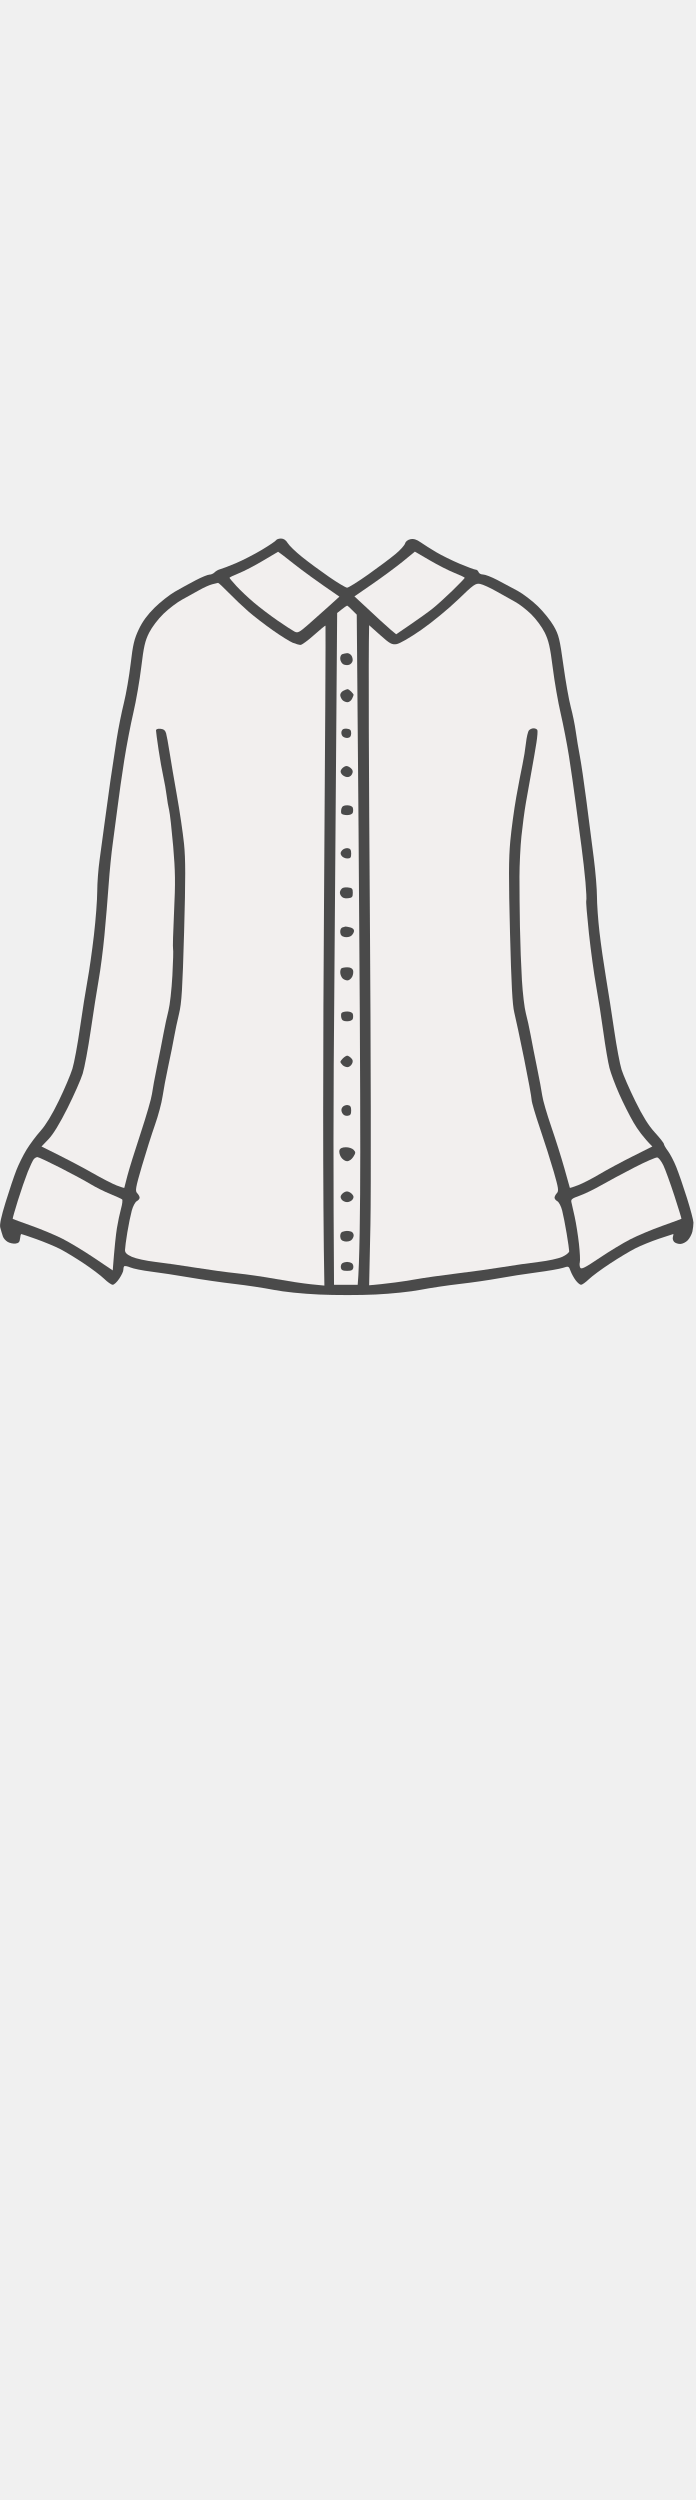
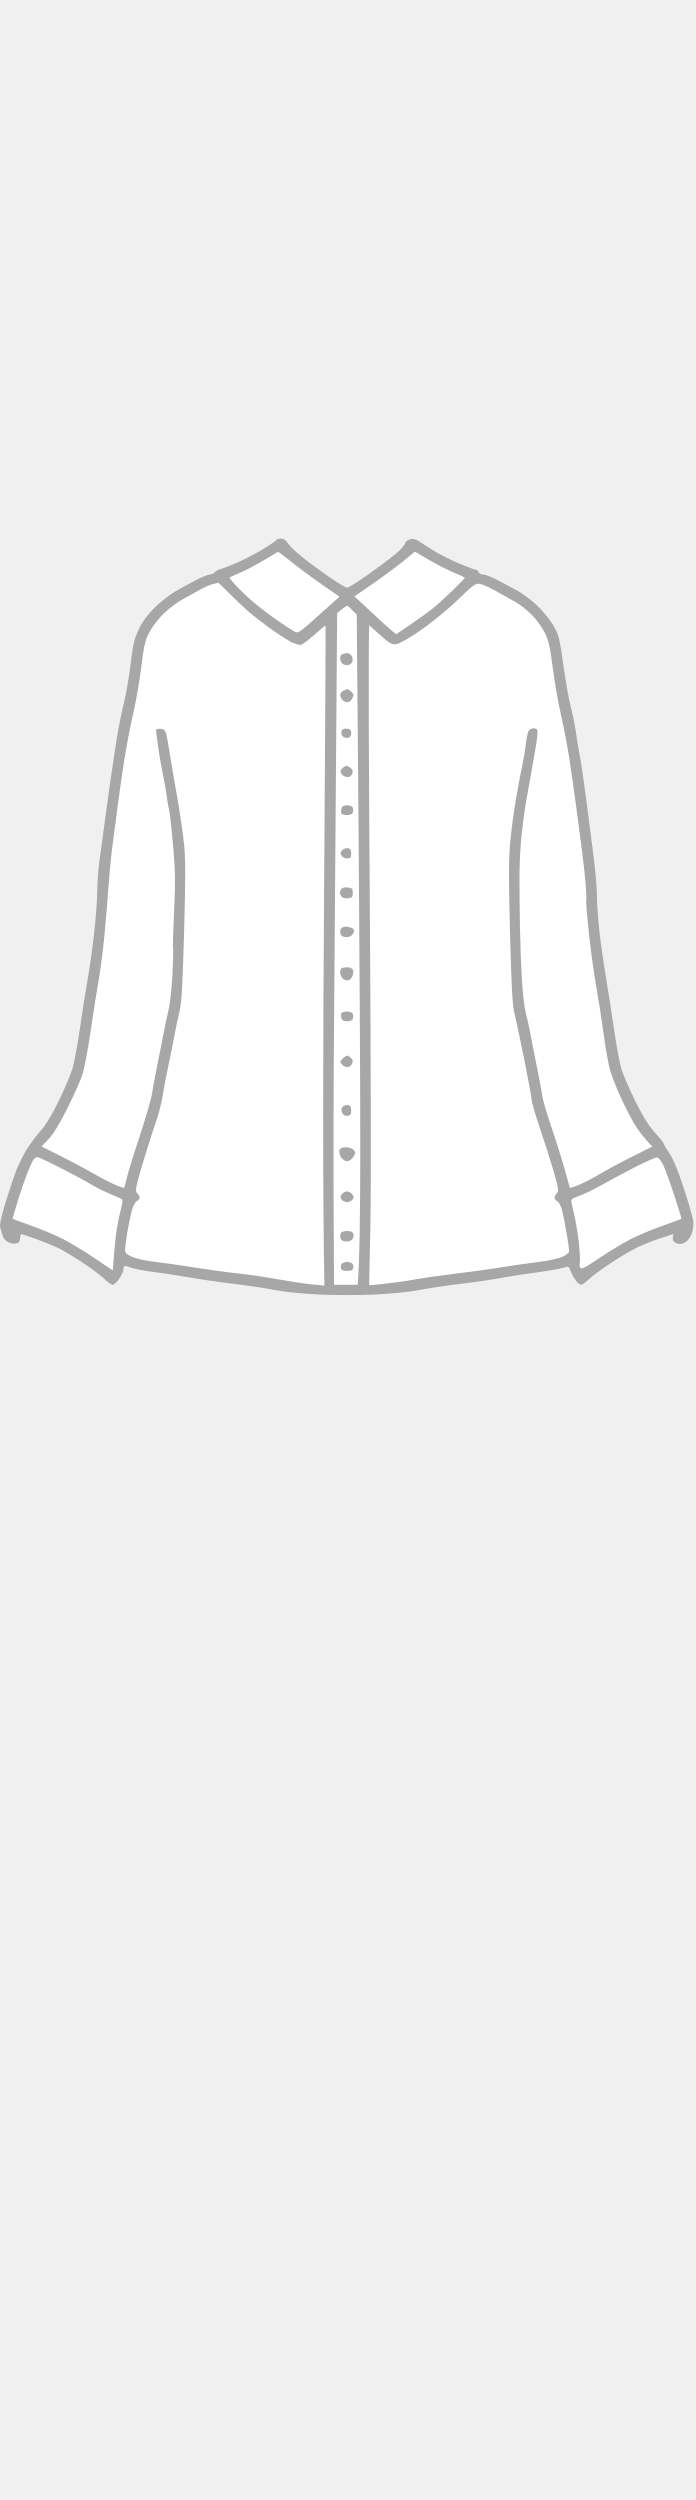
<svg xmlns="http://www.w3.org/2000/svg" width="386" height="1388" viewBox="0 0 386 1388" fill="none">
-   <path d="M145.325 305.296C149.441 302.834 153.032 300.408 153.304 299.909C153.576 299.409 154.8 299 156.024 299C157.484 299 158.753 299.854 159.724 301.499C160.531 302.87 164.103 306.332 167.658 309.185C171.203 312.047 177.994 317.053 182.727 320.315C187.46 323.586 191.949 326.266 192.701 326.284C193.454 326.302 198.749 322.986 204.489 318.916C210.228 314.854 217.056 309.73 219.676 307.531C222.297 305.342 224.636 302.725 224.89 301.726C225.153 300.663 226.377 299.691 227.837 299.382C229.623 299 231.228 299.472 233.504 301.072C235.245 302.298 239.126 304.751 242.118 306.532C245.11 308.313 251.031 311.229 255.265 313.019C259.5 314.809 263.48 316.272 264.106 316.272C264.732 316.263 265.439 316.871 265.693 317.626C265.947 318.38 267.062 318.979 268.186 318.961C269.311 318.952 272.874 320.324 276.12 322.023C279.366 323.713 284.462 326.439 287.454 328.074C290.446 329.71 295.47 333.553 298.625 336.606C301.771 339.658 305.743 344.61 307.447 347.608C310.249 352.542 310.757 354.622 312.806 369.414C314.048 378.409 315.898 388.83 316.905 392.582C317.92 396.326 319.171 402.458 319.679 406.211C320.196 409.954 321.212 416.087 321.937 419.839C322.662 423.582 324.285 434.622 325.546 444.37C326.806 454.119 328.647 468.429 329.635 476.17C330.623 483.911 331.43 493.624 331.43 497.749C331.43 501.874 332.047 510.659 332.809 517.283C333.561 523.906 335.193 535.354 336.436 542.723C337.669 550.091 339.745 563.383 341.033 572.251C342.329 581.119 344.152 590.831 345.086 593.829C346.02 596.828 349.447 604.696 352.711 611.319C356.937 619.914 360.056 624.921 363.619 628.809C366.367 631.807 368.606 634.669 368.606 635.169C368.606 635.669 369.613 637.404 370.837 639.031C372.061 640.657 374.137 644.636 375.443 647.889C376.758 651.142 379.442 658.901 381.4 665.152C383.368 671.394 384.982 677.526 385 678.78C385.009 680.025 384.746 682.278 384.41 683.777C384.066 685.276 382.923 687.43 381.862 688.575C380.811 689.71 378.925 690.646 377.673 690.655C376.431 690.664 374.899 690.146 374.273 689.492C373.648 688.847 373.339 687.602 373.593 686.73C373.838 685.858 373.947 685.14 373.82 685.131C373.693 685.122 370.12 686.294 365.886 687.73C361.652 689.156 355.731 691.573 352.738 693.09C349.746 694.617 343.417 698.405 338.684 701.531C333.951 704.647 328.638 708.572 326.897 710.262C325.156 711.943 323.215 713.315 322.59 713.315C321.964 713.306 320.622 712.179 319.598 710.807C318.573 709.435 317.295 707.082 316.75 705.583C315.789 702.93 315.681 702.884 312.489 703.92C310.684 704.511 304.12 705.647 297.882 706.455C291.652 707.264 282.268 708.727 277.027 709.699C271.786 710.671 261.993 712.088 255.265 712.851C248.537 713.615 238.745 715.077 233.504 716.104C228.127 717.158 217.274 718.294 208.569 718.712C200.091 719.121 186.019 719.13 177.287 718.73C167.821 718.303 157.575 717.249 151.899 716.122C146.667 715.087 136.865 713.606 130.137 712.833C123.409 712.061 112.184 710.444 105.202 709.235C98.22 708.036 88.636 706.573 83.894 705.992C79.161 705.41 73.956 704.365 72.333 703.666C70.71 702.975 69.169 702.712 68.906 703.084C68.643 703.457 68.444 704.375 68.462 705.129C68.48 705.883 67.464 708.027 66.213 709.899C64.971 711.77 63.339 713.306 62.586 713.306C61.834 713.306 59.694 711.816 57.826 709.989C55.958 708.163 50.753 704.238 46.265 701.267C41.777 698.287 35.865 694.716 33.117 693.326C30.379 691.936 24.558 689.529 20.197 687.966C15.835 686.412 12.063 685.14 11.809 685.14C11.565 685.14 11.256 686.267 11.129 687.639C10.957 689.547 10.368 690.21 8.636 690.428C7.394 690.592 5.435 690.183 4.293 689.519C3.15 688.865 1.944 687.502 1.618 686.503C1.291 685.504 0.965 684.486 0.902 684.232C0.838 683.977 0.493 682.76 0.131 681.506C-0.304 679.952 0.639 675.5 3.132 667.423C5.127 660.927 7.811 652.959 9.08 649.706C10.35 646.453 12.879 641.347 14.711 638.349C16.534 635.351 20.033 630.654 22.491 627.901C25.438 624.612 28.91 618.879 32.682 611.092C35.829 604.596 39.211 596.628 40.199 593.375C41.196 590.122 43.092 579.901 44.406 570.661C45.73 561.421 47.607 549.564 48.577 544.313C49.556 539.061 51.161 527.722 52.159 519.1C53.156 510.478 53.972 499.648 53.981 495.023C53.981 490.398 54.571 482.53 55.278 477.533C55.985 472.536 57.236 463.341 58.043 457.09C58.859 450.848 60.319 440.209 61.289 433.468C62.26 426.726 63.828 416.296 64.78 410.299C65.723 404.303 67.528 395.308 68.779 390.311C70.021 385.314 71.717 375.501 72.542 368.505C73.793 357.839 74.519 354.759 77.048 349.425C79.125 345.037 81.854 341.303 85.835 337.378C89.008 334.252 94.049 330.273 97.042 328.537C100.034 326.802 105.238 323.94 108.602 322.187C111.966 320.424 115.439 319.007 116.31 319.025C117.18 319.052 118.449 318.48 119.139 317.771C119.819 317.053 121.242 316.254 122.312 315.999C123.373 315.736 127.308 314.237 131.044 312.647C134.789 311.066 141.208 307.759 145.325 305.296Z" fill="#4A4A4A" />
-   <path d="M132.594 318.28C135.487 317.135 141.517 314 146.005 311.302C150.493 308.613 154.265 306.378 154.392 306.341C154.519 306.296 158.391 309.267 163.006 312.937C167.621 316.599 175.229 322.223 188.44 331.254L182.637 336.524C179.445 339.413 174.286 344.019 171.166 346.745C166.071 351.197 165.291 351.588 163.459 350.625C162.335 350.043 158.155 347.317 154.165 344.574C150.176 341.83 144.264 337.332 141.018 334.589C137.772 331.845 133.401 327.72 131.307 325.43C129.203 323.141 127.453 321.06 127.417 320.806C127.381 320.56 129.711 319.415 132.594 318.28Z" fill="#F2EFEE" />
-   <path d="M206.755 324.231C212.241 320.451 219.785 314.873 223.53 311.847C227.266 308.813 230.33 306.305 230.33 306.269C230.33 306.232 234.003 308.367 238.491 311.02C242.979 313.664 249.217 316.844 252.355 318.089C255.492 319.334 258.04 320.56 258.031 320.806C258.013 321.06 255.039 324.149 251.421 327.692C247.803 331.227 242.798 335.761 240.304 337.778C237.811 339.785 232.207 343.847 219.948 352.151L216.983 349.689C215.342 348.335 210.128 343.601 196.781 331.109L206.755 324.231Z" fill="#F2EFEE" />
-   <path d="M110.642 327.62C113.136 326.193 116.4 324.731 117.896 324.376C119.392 324.013 120.825 323.668 121.07 323.604C121.315 323.549 123.971 326.012 126.964 329.092C129.956 332.172 134.852 336.824 137.844 339.431C140.836 342.048 146.957 346.763 151.445 349.925C155.933 353.087 160.93 356.203 162.553 356.867C164.176 357.521 166.107 358.057 166.86 358.057C167.612 358.057 170.976 355.595 174.34 352.578C177.704 349.562 180.578 347.208 180.723 347.354C180.868 347.49 180.506 415.269 179.916 497.976C179.327 580.682 179.128 663.062 180.098 713.76L172.572 713.015C168.437 712.597 159.742 711.289 153.259 710.108C146.776 708.926 136.983 707.491 131.497 706.937C126.012 706.373 115.611 704.956 108.376 703.784C101.14 702.612 91.148 701.185 86.161 700.604C81.174 700.022 75.362 698.76 73.24 697.797C70.357 696.479 69.386 695.534 69.405 693.999C69.414 692.872 69.994 688.475 70.692 684.232C71.39 679.989 72.506 674.528 73.168 672.102C73.829 669.676 75.09 667.323 75.96 666.878C76.831 666.424 77.538 665.552 77.52 664.925C77.511 664.298 76.894 663.18 76.151 662.426C74.963 661.218 75.262 659.5 78.78 647.435C80.974 639.939 84.239 629.618 86.052 624.493C87.856 619.369 89.743 612.319 90.241 608.821C90.74 605.323 92.182 597.654 93.451 591.785C94.72 585.916 96.18 578.656 96.688 575.658C97.205 572.66 98.411 566.936 99.381 562.938C100.859 556.824 101.303 549.61 102.21 517.51C103.053 487.482 103.044 477.024 102.165 468.447C101.557 462.451 99.78 450.394 98.22 441.645C96.661 432.904 94.82 422.065 94.131 417.568C93.433 413.07 92.571 408.373 92.218 407.119C91.755 405.502 90.858 404.784 89.09 404.621C87.594 404.484 86.614 404.848 86.605 405.529C86.605 406.156 87.249 410.962 88.029 416.205C88.808 421.456 90.005 428.198 90.676 431.196C91.356 434.194 92.172 438.901 92.508 441.645C92.834 444.398 93.46 448.077 93.904 449.822C94.34 451.566 95.346 460.57 96.144 469.81C97.341 483.775 97.422 489.962 96.634 506.38C96.108 517.246 95.863 526.45 96.081 526.823C96.298 527.195 96.135 533.837 95.709 541.587C95.292 549.337 94.303 558.123 93.523 561.121C92.744 564.119 91.511 569.843 90.776 573.841C90.051 577.839 88.437 586.016 87.204 592.012C85.971 598.009 84.683 604.959 84.356 607.458C84.03 609.956 81.183 619.769 78.046 629.263C74.899 638.758 71.599 649.388 70.701 652.886C69.813 656.384 69.042 659.355 69.006 659.5C68.969 659.637 67.102 659.055 64.853 658.201C62.604 657.347 56.484 654.194 51.252 651.196C46.02 648.198 37.524 643.664 23.035 636.532L26.961 632.443C29.536 629.763 33.163 623.812 37.488 615.181C41.115 607.939 44.905 599.353 45.911 596.101C46.918 592.848 48.931 582.018 50.391 572.024C51.841 562.03 53.836 549.355 54.815 543.858C55.795 538.361 57.218 527.322 57.98 519.327C58.742 511.332 59.802 498.657 60.328 491.162C60.854 483.666 61.87 473.445 62.586 468.447C63.293 463.45 64.517 454.256 65.288 448.005C66.059 441.763 67.718 430.106 68.978 422.111C70.239 414.115 72.515 402.258 74.029 395.762C75.552 389.266 77.538 377.818 78.436 370.322C79.805 358.938 80.521 355.794 82.815 351.243C84.393 348.108 87.802 343.629 90.849 340.694C93.759 337.887 98.384 334.38 101.122 332.899C103.86 331.427 108.149 329.046 110.642 327.62Z" fill="#F2EFEE" />
-   <path d="M233.903 349.68C239.86 345.546 249.027 337.996 254.286 332.917C263.009 324.476 264.07 323.722 266.572 324.204C268.086 324.485 272.176 326.357 275.667 328.356C279.158 330.346 283.854 332.98 286.094 334.189C288.334 335.397 292.341 338.504 294.98 341.094C297.637 343.692 300.973 348.226 302.451 351.243C304.618 355.676 305.453 359.329 306.894 370.777C307.864 378.527 309.859 389.975 311.31 396.216C312.761 402.467 314.819 413.098 315.889 419.839C316.95 426.59 318.645 438.447 319.661 446.188C320.677 453.938 322.118 464.768 322.862 470.265C323.605 475.761 324.594 484.556 325.056 489.799C325.518 495.05 325.718 499.648 325.491 500.02C325.265 500.393 325.936 508.57 326.969 518.191C328.003 527.813 329.816 540.996 330.986 547.493C332.156 553.989 333.987 565.637 335.039 573.387C336.1 581.137 337.596 589.923 338.376 592.921C339.147 595.919 341.595 602.461 343.816 607.458C346.029 612.455 349.637 619.614 351.832 623.358C354.026 627.11 357.245 631.608 362.177 636.532L351.106 642.074C345.022 645.118 336.78 649.561 332.79 651.932C328.801 654.313 323.496 657.047 321.003 658.001C318.509 658.955 316.433 659.628 316.379 659.491C316.333 659.355 314.982 654.549 313.386 648.798C311.782 643.055 308.499 632.625 306.087 625.629C303.675 618.633 301.418 610.865 301.073 608.366C300.729 605.868 299.432 598.917 298.199 592.921C296.966 586.924 295.352 578.747 294.626 574.75C293.892 570.752 292.686 565.237 291.933 562.484C291.19 559.731 290.211 551.554 289.775 544.313C289.331 537.071 288.841 523.779 288.678 514.784C288.515 505.789 288.397 493.115 288.406 486.619C288.424 480.122 288.905 470.11 289.494 464.359C290.075 458.617 291.19 450.231 291.97 445.733C292.74 441.236 294.164 433.268 295.125 428.016C296.086 422.774 297.301 415.714 297.827 412.344C298.362 408.973 298.589 405.802 298.335 405.302C298.081 404.802 297.165 404.375 296.295 404.357C295.424 404.33 294.245 404.839 293.674 405.493C293.112 406.138 292.359 409.327 292.006 412.571C291.661 415.823 290.8 421.138 290.102 424.382C289.394 427.635 287.835 435.812 286.629 442.553C285.423 449.304 283.927 460.343 283.301 467.085C282.413 476.688 282.376 487.736 283.156 517.964C283.891 546.584 284.498 557.986 285.505 562.03C286.257 565.028 288.733 576.685 291.008 587.924C293.284 599.172 295.143 609.393 295.152 610.638C295.161 611.892 297.265 619.042 299.822 626.538C302.379 634.033 305.815 644.873 307.466 650.615C310.068 659.664 310.294 661.245 309.188 662.426C308.481 663.18 307.892 664.298 307.883 664.925C307.864 665.552 308.572 666.451 309.442 666.923C310.313 667.396 311.528 669.749 312.126 672.148C312.734 674.546 313.858 680.288 314.62 684.913C315.39 689.538 316.016 693.935 316.016 694.68C316.016 695.434 314.284 696.833 312.162 697.797C310.041 698.76 304.229 700.022 299.242 700.604C294.255 701.176 285.278 702.467 279.294 703.457C273.309 704.456 261.884 706.037 253.905 706.991C245.926 707.936 234.909 709.517 229.424 710.498C223.938 711.479 216.185 712.579 204.942 713.596L205.658 680.061C206.048 661.617 205.912 584.38 205.359 508.424C204.806 432.468 204.489 365.107 204.942 347.127L211.062 352.587C216.43 357.384 217.546 358.002 220.13 357.63C221.852 357.384 227.565 354.095 233.903 349.68Z" fill="#F2EFEE" />
-   <path d="M187.188 340.34L189.718 338.332C191.114 337.223 192.447 336.297 192.701 336.26C192.955 336.233 194.261 337.341 198.069 341.248L199.075 461.179C199.629 527.141 200.055 607.485 200.018 639.712C199.991 671.939 199.656 701.694 198.595 713.324L185.447 713.306L185.23 673.556C185.112 651.696 185.139 614.799 185.293 591.558C185.456 568.326 185.946 502.291 187.188 340.34Z" fill="#F2EFEE" />
-   <path d="M15.418 650.615C16.724 647.371 18.229 644.2 18.755 643.573C19.29 642.946 20.188 642.429 20.75 642.41C21.321 642.392 27.088 645.1 33.571 648.407C40.054 651.723 47.607 655.803 50.345 657.474C53.084 659.146 57.98 661.59 61.226 662.908C64.472 664.234 67.428 665.579 67.8 665.915C68.171 666.242 67.899 668.559 67.192 671.057C66.494 673.556 65.46 678.462 64.898 681.96C64.345 685.458 63.593 692.145 62.586 705.338L52.159 698.314C46.419 694.453 38.467 689.656 34.477 687.657C30.488 685.649 22.735 682.414 17.25 680.47C11.764 678.526 7.176 676.836 7.049 676.718C6.922 676.6 8.219 672.011 9.932 666.515C11.646 661.018 14.121 653.867 15.418 650.615Z" fill="#F2EFEE" />
-   <path d="M333.697 658.101C337.687 655.821 346.02 651.342 352.222 648.162C358.414 644.973 364.127 642.483 364.916 642.628C365.695 642.774 367.219 644.736 368.289 646.98C369.368 649.225 372.106 656.793 374.391 663.789C376.667 670.785 378.444 676.591 378.335 676.691C378.217 676.79 373.439 678.553 367.699 680.597C361.96 682.642 354.008 685.985 350.018 688.02C346.029 690.056 338.276 694.753 332.79 698.46C324.721 703.902 322.689 704.92 322.136 703.793C321.765 703.03 321.665 701.685 321.919 700.813C322.182 699.941 321.955 695.334 321.438 690.592C320.912 685.849 319.842 679.098 319.072 675.6C318.292 672.102 317.467 668.423 317.231 667.423C316.877 665.915 317.621 665.324 321.62 663.925C324.276 663.008 329.708 660.382 333.697 658.101Z" fill="#F2EFEE" />
-   <path d="M188.893 365.852C188.793 364.626 189.292 363.463 190.026 363.199C190.752 362.945 191.949 362.691 192.701 362.627C193.454 362.572 194.506 363.127 195.05 363.881C195.603 364.626 195.92 365.971 195.775 366.87C195.621 367.769 194.769 368.76 193.871 369.078C192.982 369.396 191.532 369.296 190.661 368.851C189.791 368.415 188.993 367.061 188.893 365.852Z" fill="#4A4A4A" />
-   <path d="M188.902 386.041C188.83 385.187 189.546 384.078 190.507 383.569C191.468 383.061 192.556 382.634 192.928 382.615C193.3 382.597 194.225 383.197 194.968 383.951C195.721 384.705 196.328 385.523 196.328 385.768C196.328 386.023 195.92 387.04 195.421 388.04C194.923 389.039 193.798 389.866 192.928 389.875C192.058 389.884 190.824 389.366 190.19 388.739C189.564 388.103 188.984 386.886 188.902 386.041Z" fill="#4A4A4A" />
-   <path d="M190.208 408.773C189.582 408.11 189.337 406.838 189.655 405.938C190.063 404.812 190.997 404.385 192.611 404.575C194.451 404.784 194.968 405.348 194.968 407.119C194.968 408.691 194.406 409.482 193.155 409.682C192.157 409.845 190.833 409.436 190.208 408.773Z" fill="#4A4A4A" />
-   <path d="M189.618 429.688C188.875 428.552 188.929 427.817 189.854 426.735C190.534 425.936 191.659 425.291 192.348 425.291C193.046 425.291 194.216 425.899 194.968 426.654C195.975 427.662 196.092 428.489 195.421 429.834C194.859 430.951 193.762 431.56 192.565 431.424C191.495 431.296 190.172 430.515 189.618 429.688Z" fill="#4A4A4A" />
-   <path d="M189.528 451.639C189.274 451.139 189.301 449.913 189.573 448.913C189.936 447.623 190.852 447.096 192.747 447.096C194.315 447.096 195.612 447.66 195.875 448.459C196.129 449.213 196.129 450.431 195.875 451.185C195.603 451.993 194.315 452.548 192.701 452.548C191.205 452.548 189.782 452.139 189.528 451.639Z" fill="#4A4A4A" />
-   <path d="M189.627 475.116C188.866 473.972 188.929 473.245 189.909 472.118C190.607 471.3 192.039 470.755 193.082 470.901C194.515 471.11 194.968 471.827 194.968 473.899C194.968 476.17 194.605 476.625 192.801 476.625C191.604 476.625 190.181 475.943 189.627 475.116Z" fill="#4A4A4A" />
-   <path d="M189.328 497.358C188.539 496.168 188.494 495.25 189.192 494.06C189.863 492.906 190.997 492.506 193.01 492.697C195.53 492.942 195.875 493.315 195.875 495.705C195.875 498.067 195.512 498.467 193.155 498.721C191.296 498.921 190.081 498.494 189.328 497.358Z" fill="#4A4A4A" />
-   <path d="M188.893 517.583C188.793 516.356 189.292 515.193 190.026 514.93C190.752 514.675 191.541 514.448 191.795 514.412C192.048 514.385 193.254 514.603 194.488 514.902C195.839 515.23 196.664 516.038 196.564 516.938C196.482 517.746 195.775 518.927 195.004 519.554C194.243 520.181 192.592 520.49 191.341 520.236C189.745 519.918 189.02 519.127 188.893 517.583Z" fill="#4A4A4A" />
-   <path d="M188.911 540.152C188.83 539.107 189.111 537.98 189.528 537.653C189.945 537.317 191.441 537.044 192.855 537.044C194.478 537.044 195.63 537.626 195.993 538.634C196.301 539.506 196.102 541.142 195.539 542.268C194.977 543.395 193.798 544.322 192.928 544.331C192.058 544.34 190.824 543.822 190.19 543.195C189.564 542.559 188.984 541.187 188.911 540.152Z" fill="#4A4A4A" />
-   <path d="M189.528 565.21C189.274 564.21 189.301 562.984 189.573 562.484C189.845 561.984 191.278 561.576 192.747 561.576C194.315 561.576 195.612 562.139 195.875 562.938C196.129 563.692 196.129 564.91 195.875 565.664C195.603 566.473 194.315 567.027 192.701 567.027C190.734 567.027 189.854 566.518 189.528 565.21Z" fill="#4A4A4A" />
-   <path d="M188.993 589.577C188.966 589.241 189.618 588.324 190.434 587.533C191.251 586.752 192.302 586.107 192.765 586.107C193.227 586.107 194.225 586.715 194.968 587.47C195.975 588.478 196.092 589.305 195.421 590.65C194.923 591.649 193.798 592.476 192.928 592.485C192.058 592.494 190.824 591.976 190.19 591.349C189.564 590.713 189.02 589.914 188.993 589.577Z" fill="#4A4A4A" />
-   <path d="M189.981 617.907C189.346 616.644 189.401 615.662 190.135 614.681C190.716 613.909 192.039 613.4 193.082 613.545C194.515 613.754 194.968 614.472 194.968 616.544C194.968 618.697 194.542 619.315 192.928 619.497C191.64 619.642 190.552 619.051 189.981 617.907Z" fill="#4A4A4A" />
-   <path d="M189.337 642.438C188.548 641.193 188.159 639.449 188.467 638.576C188.842 637.516 190.02 636.974 192.003 636.95C193.635 636.923 195.585 637.568 196.328 638.386C197.543 639.694 197.525 640.121 196.156 642.283C195.285 643.673 193.807 644.709 192.701 644.709C191.631 644.709 190.135 643.701 189.337 642.438Z" fill="#4A4A4A" />
-   <path d="M189.627 665.915C188.866 664.77 188.929 664.043 189.854 662.962C190.534 662.163 191.758 661.499 192.574 661.481C193.39 661.454 194.678 662.108 195.421 662.917C196.455 664.053 196.546 664.761 195.775 665.915C195.222 666.742 193.844 667.423 192.701 667.423C191.559 667.423 190.181 666.742 189.627 665.915Z" fill="#4A4A4A" />
-   <path d="M188.893 686.576C188.793 685.349 189.292 684.186 190.026 683.923C190.752 683.668 191.849 683.432 192.475 683.396C193.1 683.36 194.225 683.523 194.968 683.777C195.721 684.032 196.346 684.95 196.364 685.822C196.392 686.694 195.775 687.921 195.004 688.547C194.243 689.174 192.592 689.483 191.341 689.229C189.745 688.911 189.02 688.12 188.893 686.576Z" fill="#4A4A4A" />
-   <path d="M189.247 703.766C189.083 702.767 189.482 701.649 190.144 701.286C190.797 700.913 191.958 700.613 192.701 700.613C193.454 700.613 194.605 700.913 195.258 701.286C195.92 701.649 196.319 702.767 196.156 703.766C195.92 705.174 195.14 705.583 192.701 705.583C190.262 705.583 189.482 705.174 189.247 703.766Z" fill="#4A4A4A" />
+   <path d="M145.326 305.296C149.442 302.834 153.033 300.408 153.305 299.909C153.577 299.409 154.801 299 156.025 299C157.485 299 158.754 299.854 159.725 301.499C160.532 302.87 164.104 306.332 167.659 309.185C171.204 312.047 177.995 317.053 182.728 320.315C187.461 323.586 191.95 326.266 192.702 326.284C193.455 326.302 198.75 322.986 204.49 318.916C210.229 314.854 217.057 309.73 219.677 307.531C222.298 305.342 224.637 302.725 224.891 301.726C225.154 300.663 226.378 299.691 227.838 299.382C229.624 299 231.229 299.472 233.505 301.072C235.246 302.298 239.127 304.751 242.119 306.532C245.111 308.313 251.032 311.229 255.266 313.019C259.501 314.809 263.481 316.272 264.107 316.272C264.733 316.263 265.44 316.871 265.694 317.626C265.948 318.38 267.063 318.979 268.187 318.961C269.312 318.952 272.875 320.324 276.121 322.023C279.367 323.713 284.463 326.439 287.455 328.074C290.447 329.71 295.471 333.553 298.626 336.606C301.772 339.658 305.744 344.61 307.448 347.608C310.25 352.542 310.758 354.622 312.807 369.414C314.049 378.409 315.899 388.83 316.906 392.582C317.921 396.326 319.172 402.458 319.68 406.211C320.197 409.954 321.213 416.087 321.938 419.839C322.663 423.582 324.286 434.622 325.547 444.37C326.807 454.119 328.648 468.429 329.636 476.17C330.624 483.911 331.431 493.624 331.431 497.749C331.431 501.874 332.048 510.659 332.81 517.283C333.562 523.906 335.194 535.354 336.437 542.723C337.67 550.091 339.746 563.383 341.034 572.251C342.33 581.119 344.153 590.831 345.087 593.829C346.021 596.828 349.448 604.696 352.712 611.319C356.938 619.914 360.057 624.921 363.62 628.809C366.368 631.807 368.607 634.669 368.607 635.169C368.607 635.669 369.614 637.404 370.838 639.031C372.062 640.657 374.138 644.636 375.444 647.889C376.759 651.142 379.443 658.901 381.401 665.152C383.369 671.394 384.983 677.526 385.001 678.78C385.01 680.025 384.747 682.278 384.411 683.777C384.067 685.276 382.924 687.43 381.863 688.575C380.812 689.71 378.926 690.646 377.674 690.655C376.432 690.664 374.9 690.146 374.274 689.492C373.649 688.847 373.34 687.602 373.594 686.73C373.839 685.858 373.948 685.14 373.821 685.131C373.694 685.122 370.121 686.294 365.887 687.73C361.653 689.156 355.732 691.573 352.739 693.09C349.747 694.617 343.418 698.405 338.685 701.531C333.952 704.647 328.639 708.572 326.898 710.262C325.157 711.943 323.216 713.315 322.591 713.315C321.965 713.306 320.623 712.179 319.599 710.807C318.574 709.435 317.296 707.082 316.751 705.583C315.79 702.93 315.682 702.884 312.49 703.92C310.685 704.511 304.121 705.647 297.883 706.455C291.653 707.264 282.269 708.727 277.028 709.699C271.787 710.671 261.994 712.088 255.266 712.851C248.538 713.615 238.746 715.077 233.505 716.104C228.128 717.158 217.275 718.294 208.57 718.712C200.092 719.121 186.02 719.13 177.288 718.73C167.822 718.303 157.576 717.249 151.9 716.122C146.668 715.087 136.866 713.606 130.138 712.833C123.41 712.061 112.185 710.444 105.203 709.235C98.221 708.036 88.637 706.573 83.895 705.992C79.162 705.41 73.957 704.365 72.334 703.666C70.711 702.975 69.17 702.712 68.907 703.084C68.644 703.457 68.444 704.375 68.463 705.129C68.481 705.883 67.465 708.027 66.214 709.899C64.972 711.77 63.34 713.306 62.587 713.306C61.834 713.306 59.694 711.816 57.827 709.989C55.959 708.163 50.754 704.238 46.266 701.267C41.778 698.287 35.866 694.716 33.118 693.326C30.38 691.936 24.559 689.529 20.198 687.966C15.836 686.412 12.064 685.14 11.81 685.14C11.566 685.14 11.257 686.267 11.13 687.639C10.958 689.547 10.369 690.21 8.637 690.428C7.395 690.592 5.436 690.183 4.294 689.519C3.151 688.865 1.945 687.502 1.619 686.503C1.292 685.504 0.966 684.486 0.902 684.232C0.839 683.977 0.494 682.76 0.132 681.506C-0.304 679.952 0.639 675.5 3.133 667.423C5.128 660.927 7.812 652.959 9.081 649.706C10.351 646.453 12.88 641.347 14.712 638.349C16.534 635.351 20.034 630.654 22.492 627.901C25.438 624.612 28.911 618.879 32.683 611.092C35.83 604.596 39.212 596.628 40.2 593.375C41.197 590.122 43.092 579.901 44.407 570.661C45.731 561.421 47.608 549.564 48.578 544.313C49.557 539.061 51.162 527.722 52.16 519.1C53.157 510.478 53.973 499.648 53.982 495.023C53.982 490.398 54.572 482.53 55.279 477.533C55.986 472.536 57.237 463.341 58.044 457.09C58.86 450.848 60.32 440.209 61.29 433.468C62.261 426.726 63.829 416.296 64.781 410.299C65.724 404.303 67.529 395.308 68.78 390.311C70.022 385.314 71.718 375.501 72.543 368.505C73.794 357.839 74.519 354.759 77.049 349.425C79.126 345.037 81.855 341.303 85.835 337.378C89.009 334.252 94.05 330.273 97.043 328.537C100.035 326.802 105.239 323.94 108.603 322.187C111.967 320.424 115.44 319.007 116.311 319.025C117.181 319.052 118.45 318.48 119.14 317.771C119.82 317.053 121.243 316.254 122.313 315.999C123.374 315.736 127.309 314.237 131.045 312.647C134.79 311.066 141.209 307.759 145.326 305.296Z" fill="#A7A7A7" />
+   <path d="M132.593 318.28C135.486 317.135 141.516 314 146.004 311.302C150.492 308.613 154.264 306.378 154.391 306.341C154.518 306.296 158.39 309.267 163.005 312.937C167.62 316.599 175.228 322.223 188.439 331.254L182.636 336.524C179.444 339.413 174.285 344.019 171.165 346.745C166.07 351.197 165.29 351.588 163.458 350.625C162.334 350.043 158.154 347.317 154.164 344.574C150.175 341.83 144.263 337.332 141.017 334.589C137.771 331.845 133.4 327.72 131.306 325.43C129.202 323.141 127.452 321.06 127.416 320.806C127.38 320.56 129.71 319.415 132.593 318.28Z" fill="white" />
+   <path d="M206.755 324.231C212.241 320.451 219.785 314.873 223.53 311.847C227.266 308.813 230.33 306.305 230.33 306.269C230.33 306.232 234.003 308.367 238.491 311.02C242.979 313.664 249.217 316.844 252.355 318.089C255.492 319.334 258.04 320.56 258.031 320.806C258.013 321.06 255.039 324.149 251.421 327.692C247.803 331.227 242.798 335.761 240.304 337.778C237.811 339.785 232.207 343.847 219.948 352.151L216.983 349.689C215.342 348.335 210.128 343.601 196.781 331.109L206.755 324.231Z" fill="white" />
+   <path d="M110.643 327.62C113.137 326.193 116.401 324.731 117.897 324.376C119.393 324.013 120.826 323.668 121.071 323.604C121.316 323.549 123.972 326.012 126.965 329.092C129.957 332.172 134.853 336.824 137.845 339.431C140.837 342.048 146.958 346.763 151.446 349.925C155.934 353.087 160.931 356.203 162.554 356.867C164.177 357.521 166.108 358.057 166.861 358.057C167.613 358.057 170.977 355.595 174.341 352.578C177.705 349.562 180.579 347.208 180.724 347.354C180.869 347.49 180.507 415.269 179.917 497.976C179.328 580.682 179.129 663.062 180.099 713.76L172.573 713.015C168.438 712.597 159.743 711.289 153.26 710.108C146.777 708.926 136.984 707.491 131.498 706.937C126.013 706.373 115.612 704.956 108.377 703.784C101.141 702.612 91.148 701.185 86.162 700.604C81.174 700.022 75.362 698.76 73.241 697.797C70.357 696.479 69.387 695.534 69.405 693.999C69.414 692.872 69.995 688.475 70.693 684.232C71.391 679.989 72.506 674.528 73.168 672.102C73.83 669.676 75.09 667.323 75.961 666.878C76.831 666.424 77.538 665.552 77.52 664.925C77.511 664.298 76.895 663.18 76.151 662.426C74.963 661.218 75.263 659.5 78.781 647.435C80.975 639.939 84.239 629.618 86.053 624.493C87.857 619.369 89.743 612.319 90.242 608.821C90.74 605.323 92.182 597.654 93.452 591.785C94.721 585.916 96.181 578.656 96.689 575.658C97.205 572.66 98.411 566.936 99.382 562.938C100.86 556.824 101.304 549.61 102.211 517.51C103.054 487.482 103.045 477.024 102.166 468.447C101.558 462.451 99.781 450.394 98.221 441.645C96.661 432.904 94.821 422.065 94.132 417.568C93.433 413.07 92.572 408.373 92.218 407.119C91.756 405.502 90.858 404.784 89.09 404.621C87.594 404.484 86.615 404.848 86.606 405.529C86.606 406.156 87.25 410.962 88.029 416.205C88.809 421.456 90.006 428.198 90.677 431.196C91.357 434.194 92.173 438.901 92.509 441.645C92.835 444.398 93.461 448.077 93.905 449.822C94.34 451.566 95.347 460.57 96.145 469.81C97.341 483.775 97.423 489.962 96.634 506.38C96.108 517.246 95.864 526.45 96.081 526.823C96.299 527.195 96.135 533.837 95.709 541.587C95.292 549.337 94.304 558.123 93.524 561.121C92.744 564.119 91.511 569.843 90.777 573.841C90.051 577.839 88.437 586.016 87.204 592.012C85.971 598.009 84.683 604.959 84.357 607.458C84.031 609.956 81.184 619.769 78.046 629.263C74.9 638.758 71.6 649.388 70.702 652.886C69.813 656.384 69.043 659.355 69.006 659.5C68.97 659.637 67.102 659.055 64.853 658.201C62.605 657.347 56.484 654.194 51.252 651.196C46.021 648.198 37.525 643.664 23.035 636.532L26.961 632.443C29.537 629.763 33.163 623.812 37.488 615.181C41.115 607.939 44.906 599.353 45.912 596.101C46.918 592.848 48.931 582.018 50.391 572.024C51.842 562.03 53.837 549.355 54.816 543.858C55.795 538.361 57.219 527.322 57.98 519.327C58.742 511.332 59.803 498.657 60.329 491.162C60.855 483.666 61.87 473.445 62.587 468.447C63.294 463.45 64.518 454.256 65.289 448.005C66.059 441.763 67.719 430.106 68.979 422.111C70.239 414.115 72.515 402.258 74.029 395.762C75.553 389.266 77.538 377.818 78.436 370.322C79.805 358.938 80.522 355.794 82.816 351.243C84.393 348.108 87.803 343.629 90.849 340.694C93.76 337.887 98.384 334.38 101.123 332.899C103.861 331.427 108.15 329.046 110.643 327.62Z" fill="white" />
+   <path d="M233.904 349.68C239.861 345.546 249.028 337.996 254.287 332.917C263.01 324.476 264.071 323.722 266.573 324.204C268.087 324.485 272.177 326.357 275.668 328.356C279.159 330.346 283.855 332.98 286.095 334.189C288.335 335.397 292.342 338.504 294.981 341.094C297.638 343.692 300.974 348.226 302.452 351.243C304.619 355.676 305.454 359.329 306.895 370.777C307.865 378.527 309.86 389.975 311.311 396.216C312.762 402.467 314.82 413.098 315.89 419.839C316.951 426.59 318.646 438.447 319.662 446.188C320.678 453.938 322.119 464.768 322.863 470.265C323.606 475.761 324.595 484.556 325.057 489.799C325.519 495.05 325.719 499.648 325.492 500.02C325.266 500.393 325.937 508.57 326.97 518.191C328.004 527.813 329.817 540.996 330.987 547.493C332.157 553.989 333.988 565.637 335.04 573.387C336.101 581.137 337.597 589.923 338.377 592.921C339.148 595.919 341.596 602.461 343.817 607.458C346.03 612.455 349.638 619.614 351.833 623.358C354.027 627.11 357.246 631.608 362.178 636.532L351.107 642.074C345.023 645.118 336.781 649.561 332.791 651.932C328.802 654.313 323.497 657.047 321.004 658.001C318.51 658.955 316.434 659.628 316.38 659.491C316.334 659.355 314.983 654.549 313.387 648.798C311.783 643.055 308.5 632.625 306.088 625.629C303.676 618.633 301.419 610.865 301.074 608.366C300.73 605.868 299.433 598.917 298.2 592.921C296.967 586.924 295.353 578.747 294.627 574.75C293.893 570.752 292.687 565.237 291.934 562.484C291.191 559.731 290.212 551.554 289.776 544.313C289.332 537.071 288.842 523.779 288.679 514.784C288.516 505.789 288.398 493.115 288.407 486.619C288.425 480.122 288.906 470.11 289.495 464.359C290.076 458.617 291.191 450.231 291.971 445.733C292.741 441.236 294.165 433.268 295.126 428.016C296.087 422.774 297.302 415.714 297.828 412.344C298.363 408.973 298.59 405.802 298.336 405.302C298.082 404.802 297.166 404.375 296.296 404.357C295.425 404.33 294.246 404.839 293.675 405.493C293.113 406.138 292.36 409.327 292.007 412.571C291.662 415.823 290.801 421.138 290.103 424.382C289.395 427.635 287.836 435.812 286.63 442.553C285.424 449.304 283.928 460.343 283.302 467.085C282.414 476.688 282.377 487.736 283.157 517.964C283.892 546.584 284.499 557.986 285.506 562.03C286.258 565.028 288.734 576.685 291.009 587.924C293.285 599.172 295.144 609.393 295.153 610.638C295.162 611.892 297.266 619.042 299.823 626.538C302.38 634.033 305.816 644.873 307.467 650.615C310.069 659.664 310.295 661.245 309.189 662.426C308.482 663.18 307.893 664.298 307.884 664.925C307.865 665.552 308.573 666.451 309.443 666.923C310.314 667.396 311.529 669.749 312.127 672.148C312.735 674.546 313.859 680.288 314.621 684.913C315.391 689.538 316.017 693.935 316.017 694.68C316.017 695.434 314.285 696.833 312.163 697.797C310.042 698.76 304.23 700.022 299.243 700.604C294.256 701.176 285.279 702.467 279.295 703.457C273.31 704.456 261.885 706.037 253.906 706.991C245.927 707.936 234.91 709.517 229.425 710.498C223.939 711.479 216.186 712.579 204.943 713.596L205.659 680.061C206.049 661.617 205.913 584.38 205.36 508.424C204.807 432.468 204.49 365.107 204.943 347.127L211.063 352.587C216.431 357.384 217.547 358.002 220.131 357.63C221.853 357.384 227.566 354.095 233.904 349.68Z" fill="white" />
+   <path d="M187.188 340.34L189.718 338.332C191.114 337.223 192.447 336.297 192.701 336.26C192.955 336.233 194.261 337.341 198.069 341.248L199.075 461.179C199.629 527.141 200.055 607.485 200.018 639.712C199.991 671.939 199.656 701.694 198.595 713.324L185.447 713.306L185.23 673.556C185.112 651.696 185.139 614.799 185.293 591.558C185.456 568.326 185.946 502.291 187.188 340.34Z" fill="white" />
+   <path d="M15.419 650.615C16.724 647.371 18.23 644.2 18.755 643.573C19.29 642.946 20.188 642.429 20.75 642.41C21.321 642.392 27.088 645.1 33.571 648.407C40.054 651.723 47.607 655.803 50.346 657.474C53.084 659.146 57.98 661.59 61.226 662.908C64.472 664.234 67.428 665.579 67.8 665.915C68.172 666.242 67.9 668.559 67.193 671.057C66.495 673.556 65.461 678.462 64.899 681.96C64.346 685.458 63.593 692.145 62.587 705.338L52.159 698.314C46.42 694.453 38.468 689.656 34.478 687.657C30.488 685.649 22.736 682.414 17.25 680.47C11.764 678.526 7.177 676.836 7.05 676.718C6.923 676.6 8.219 672.011 9.933 666.515C11.647 661.018 14.122 653.867 15.419 650.615Z" fill="white" />
+   <path d="M333.697 658.101C337.687 655.821 346.02 651.342 352.222 648.162C358.414 644.973 364.127 642.483 364.916 642.628C365.695 642.774 367.219 644.736 368.289 646.98C369.368 649.225 372.106 656.793 374.391 663.789C376.667 670.785 378.444 676.591 378.335 676.691C378.217 676.79 373.439 678.553 367.699 680.597C361.96 682.642 354.008 685.985 350.018 688.02C346.029 690.056 338.276 694.753 332.79 698.46C324.721 703.902 322.689 704.92 322.136 703.793C321.765 703.03 321.665 701.685 321.919 700.813C322.182 699.941 321.955 695.334 321.438 690.592C320.912 685.849 319.842 679.098 319.072 675.6C318.292 672.102 317.467 668.423 317.231 667.423C316.877 665.915 317.621 665.324 321.62 663.925C324.276 663.008 329.708 660.382 333.697 658.101Z" fill="white" />
+   <path d="M188.894 365.852C188.794 364.626 189.293 363.463 190.027 363.199C190.753 362.945 191.95 362.691 192.702 362.627C193.455 362.572 194.507 363.127 195.051 363.881C195.604 364.626 195.921 365.971 195.776 366.87C195.622 367.769 194.77 368.76 193.872 369.078C192.983 369.396 191.533 369.296 190.662 368.851C189.792 368.415 188.994 367.061 188.894 365.852Z" fill="#A7A7A7" />
+   <path d="M188.901 386.041C188.829 385.187 189.545 384.078 190.506 383.569C191.467 383.061 192.555 382.634 192.927 382.615C193.299 382.597 194.224 383.197 194.967 383.951C195.72 384.705 196.327 385.523 196.327 385.768C196.327 386.023 195.919 387.04 195.42 388.04C194.922 389.039 193.797 389.866 192.927 389.875C192.057 389.884 190.823 389.366 190.189 388.739C189.563 388.103 188.983 386.886 188.901 386.041Z" fill="#A7A7A7" />
+   <path d="M190.208 408.773C189.582 408.11 189.337 406.838 189.655 405.938C190.063 404.812 190.997 404.385 192.611 404.575C194.451 404.784 194.968 405.348 194.968 407.119C194.968 408.691 194.406 409.482 193.155 409.682C192.157 409.845 190.833 409.436 190.208 408.773Z" fill="#A7A7A7" />
+   <path d="M189.618 429.688C188.875 428.552 188.929 427.817 189.854 426.735C190.534 425.936 191.659 425.291 192.348 425.291C193.046 425.291 194.216 425.899 194.968 426.654C195.975 427.662 196.092 428.489 195.421 429.834C194.859 430.951 193.762 431.56 192.565 431.424C191.495 431.296 190.172 430.515 189.618 429.688Z" fill="#A7A7A7" />
+   <path d="M189.527 451.639C189.273 451.139 189.3 449.913 189.572 448.913C189.935 447.623 190.851 447.096 192.746 447.096C194.314 447.096 195.611 447.66 195.874 448.459C196.128 449.213 196.128 450.431 195.874 451.185C195.602 451.993 194.314 452.548 192.7 452.548C191.204 452.548 189.781 452.139 189.527 451.639Z" fill="#A7A7A7" />
+   <path d="M189.628 475.116C188.867 473.972 188.93 473.245 189.91 472.118C190.608 471.3 192.04 470.755 193.083 470.901C194.516 471.11 194.969 471.827 194.969 473.899C194.969 476.17 194.606 476.625 192.802 476.625C191.605 476.625 190.182 475.943 189.628 475.116Z" fill="#A7A7A7" />
+   <path d="M189.329 497.358C188.54 496.168 188.495 495.25 189.193 494.06C189.864 492.906 190.998 492.506 193.011 492.697C195.531 492.942 195.876 493.315 195.876 495.705C195.876 498.067 195.513 498.467 193.156 498.721C191.297 498.921 190.082 498.494 189.329 497.358Z" fill="#A7A7A7" />
+   <path d="M188.894 517.583C188.794 516.356 189.293 515.193 190.027 514.93C190.753 514.675 191.542 514.448 191.796 514.412C192.049 514.385 193.255 514.603 194.489 514.902C195.84 515.23 196.665 516.038 196.565 516.938C196.483 517.746 195.776 518.927 195.005 519.554C194.244 520.181 192.593 520.49 191.342 520.236C189.746 519.918 189.021 519.127 188.894 517.583Z" fill="#A7A7A7" />
+   <path d="M188.91 540.152C188.829 539.107 189.11 537.98 189.527 537.653C189.944 537.317 191.44 537.044 192.854 537.044C194.477 537.044 195.629 537.626 195.992 538.634C196.3 539.506 196.101 541.142 195.538 542.268C194.976 543.395 193.797 544.322 192.927 544.331C192.057 544.34 190.823 543.822 190.189 543.195C189.563 542.559 188.983 541.187 188.91 540.152Z" fill="#A7A7A7" />
+   <path d="M189.527 565.21C189.273 564.21 189.3 562.984 189.572 562.484C189.844 561.984 191.277 561.576 192.746 561.576C194.314 561.576 195.611 562.139 195.874 562.938C196.128 563.692 196.128 564.91 195.874 565.664C195.602 566.473 194.314 567.027 192.7 567.027C190.733 567.027 189.853 566.518 189.527 565.21Z" fill="#A7A7A7" />
+   <path d="M188.993 589.577C188.966 589.241 189.618 588.324 190.434 587.533C191.251 586.752 192.302 586.107 192.765 586.107C193.227 586.107 194.225 586.715 194.968 587.47C195.975 588.478 196.092 589.305 195.421 590.65C194.923 591.649 193.798 592.476 192.928 592.485C192.058 592.494 190.824 591.976 190.19 591.349C189.564 590.713 189.02 589.914 188.993 589.577Z" fill="#A7A7A7" />
+   <path d="M189.98 617.907C189.345 616.644 189.4 615.662 190.134 614.681C190.715 613.909 192.038 613.4 193.081 613.545C194.514 613.754 194.967 614.472 194.967 616.544C194.967 618.697 194.541 619.315 192.927 619.497C191.639 619.642 190.551 619.051 189.98 617.907Z" fill="#A7A7A7" />
+   <path d="M189.337 642.438C188.548 641.193 188.159 639.449 188.467 638.576C188.842 637.516 190.02 636.974 192.003 636.95C193.635 636.923 195.585 637.568 196.328 638.386C197.543 639.694 197.525 640.121 196.156 642.283C195.285 643.673 193.807 644.709 192.701 644.709C191.631 644.709 190.135 643.701 189.337 642.438Z" fill="#A7A7A7" />
+   <path d="M189.627 665.915C188.866 664.77 188.929 664.043 189.854 662.962C190.534 662.163 191.758 661.499 192.574 661.481C193.39 661.454 194.678 662.108 195.421 662.917C196.455 664.053 196.546 664.761 195.775 665.915C195.222 666.742 193.844 667.423 192.701 667.423C191.559 667.423 190.181 666.742 189.627 665.915Z" fill="#A7A7A7" />
+   <path d="M188.894 686.576C188.794 685.349 189.293 684.186 190.027 683.923C190.753 683.668 191.85 683.432 192.476 683.396C193.101 683.36 194.226 683.523 194.969 683.777C195.722 684.032 196.347 684.95 196.365 685.822C196.393 686.694 195.776 687.921 195.005 688.547C194.244 689.174 192.593 689.483 191.342 689.229C189.746 688.911 189.021 688.12 188.894 686.576Z" fill="#A7A7A7" />
+   <path d="M189.248 703.766C189.084 702.767 189.483 701.649 190.145 701.286C190.798 700.913 191.959 700.613 192.702 700.613C193.455 700.613 194.606 700.913 195.259 701.286C195.921 701.649 196.32 702.767 196.157 703.766C195.921 705.174 195.141 705.583 192.702 705.583C190.263 705.583 189.483 705.174 189.248 703.766Z" fill="#A7A7A7" />
</svg>
